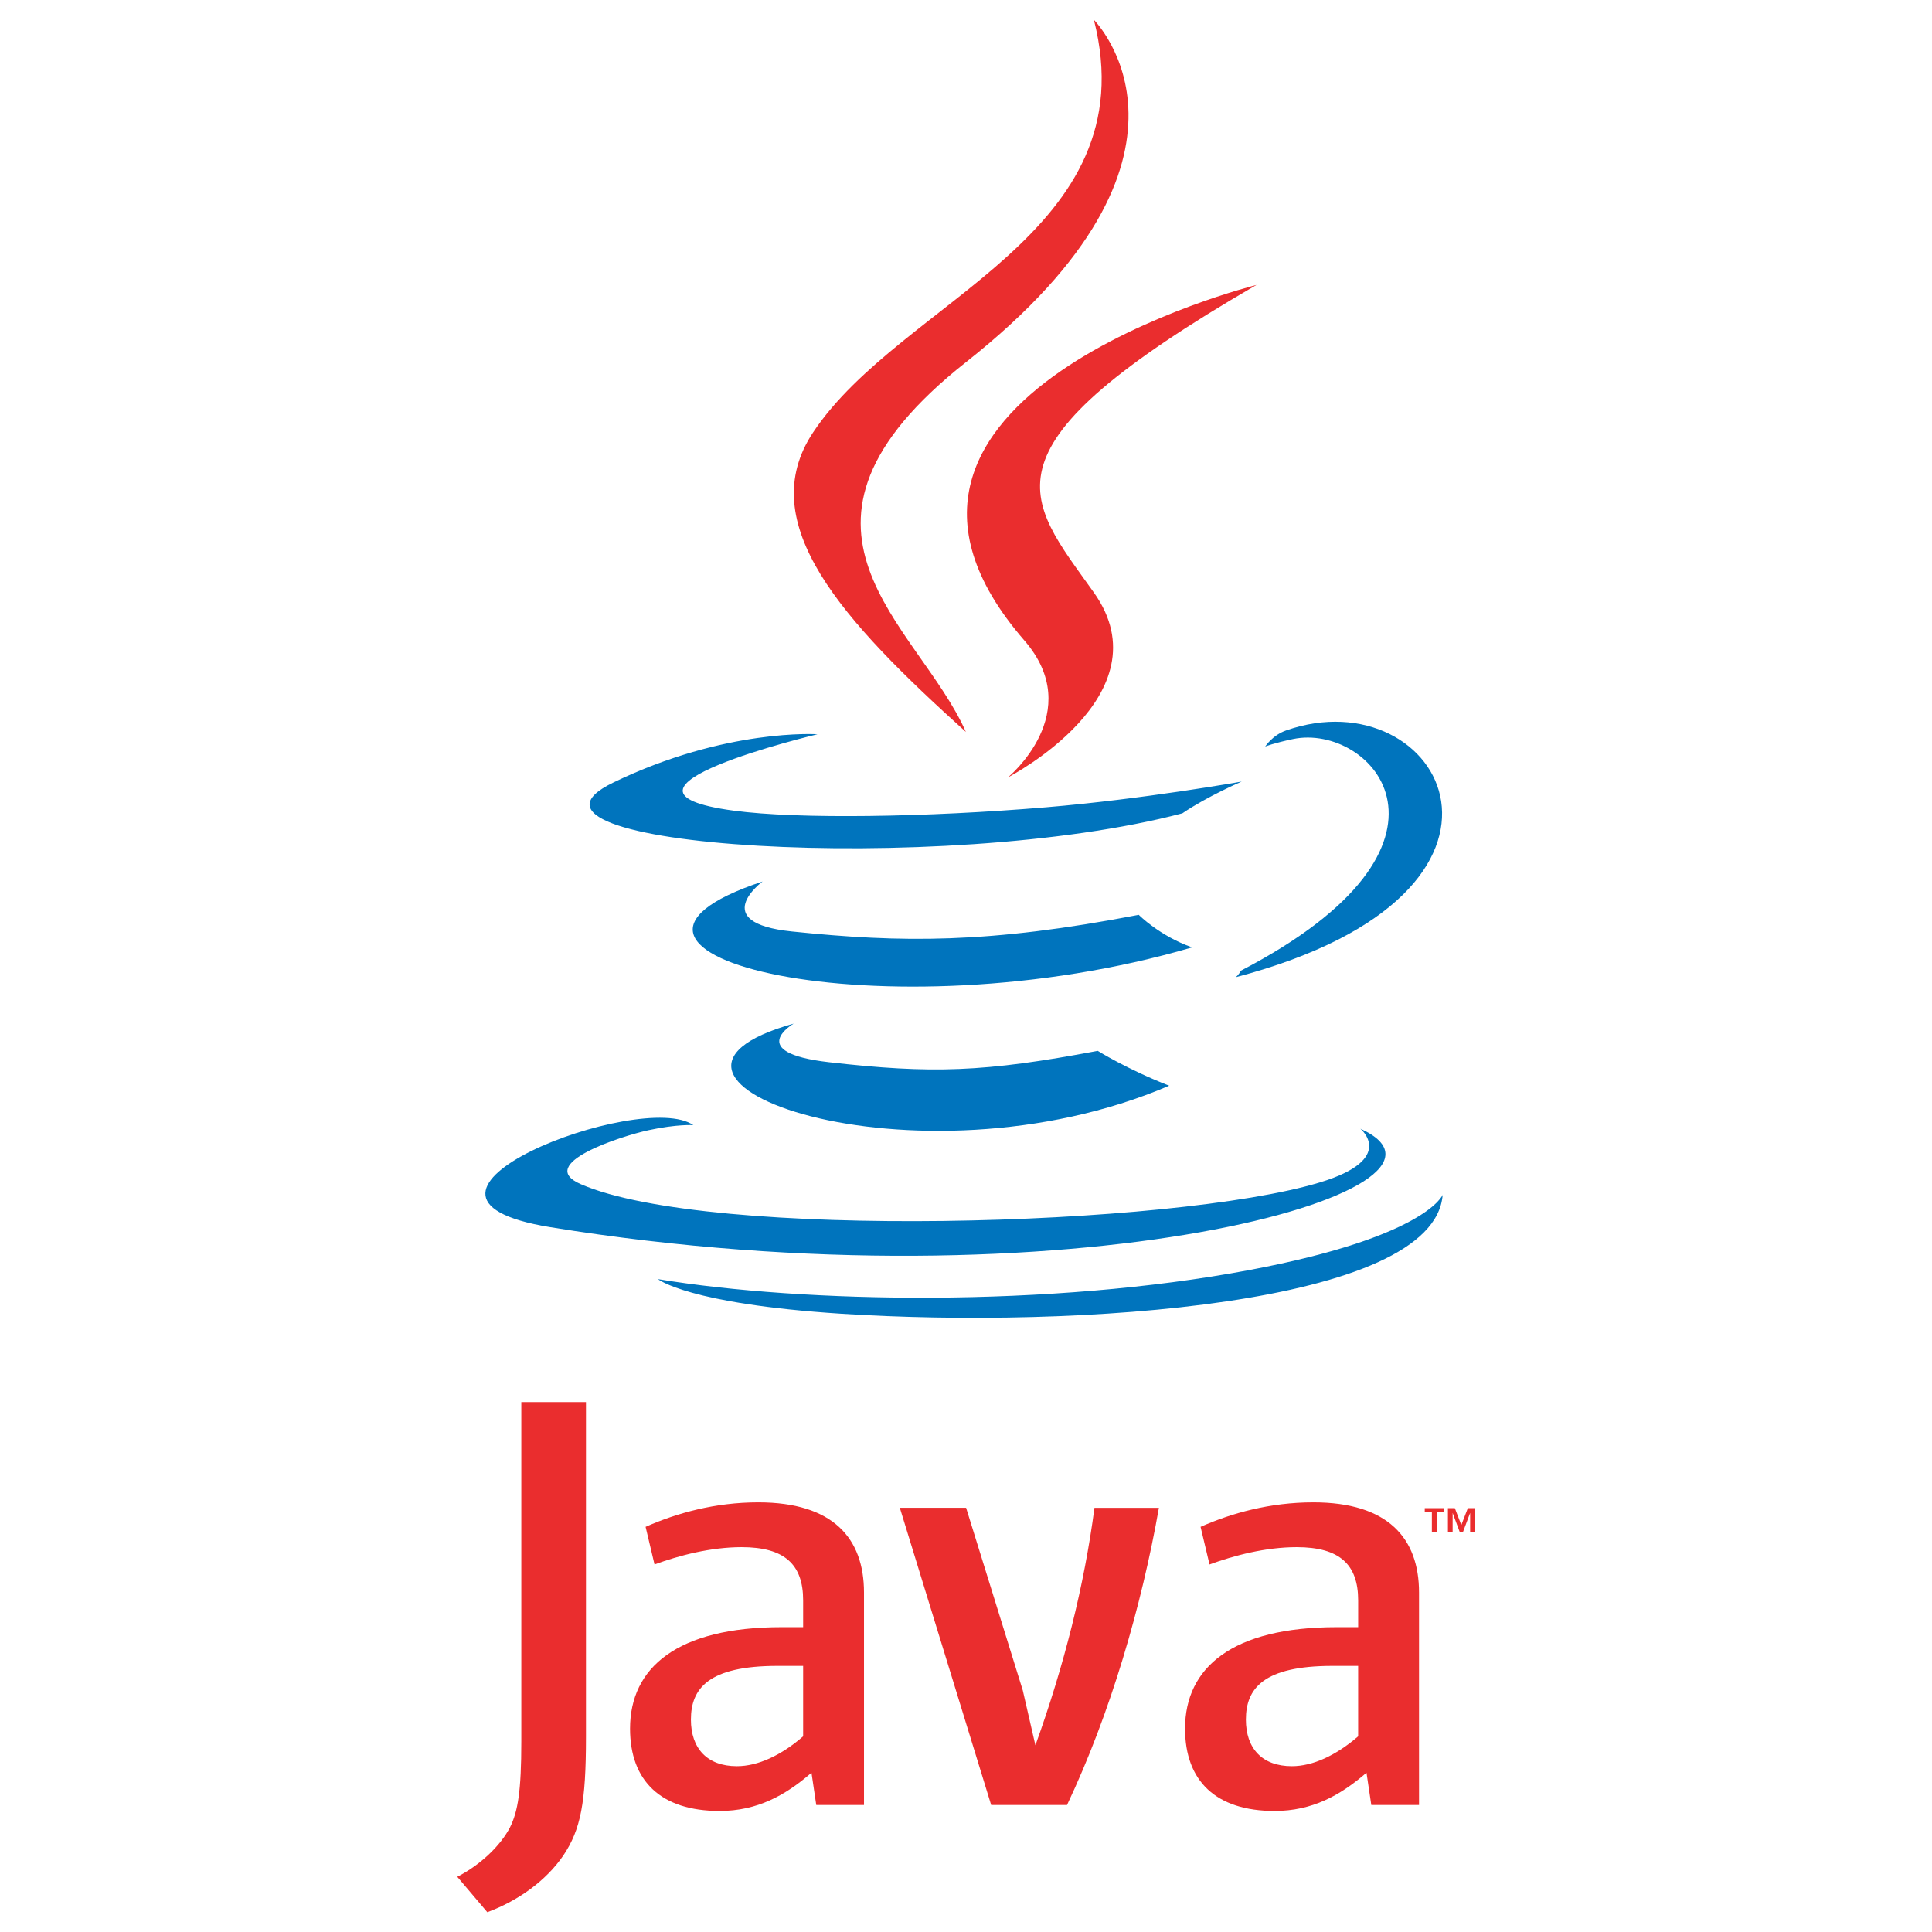
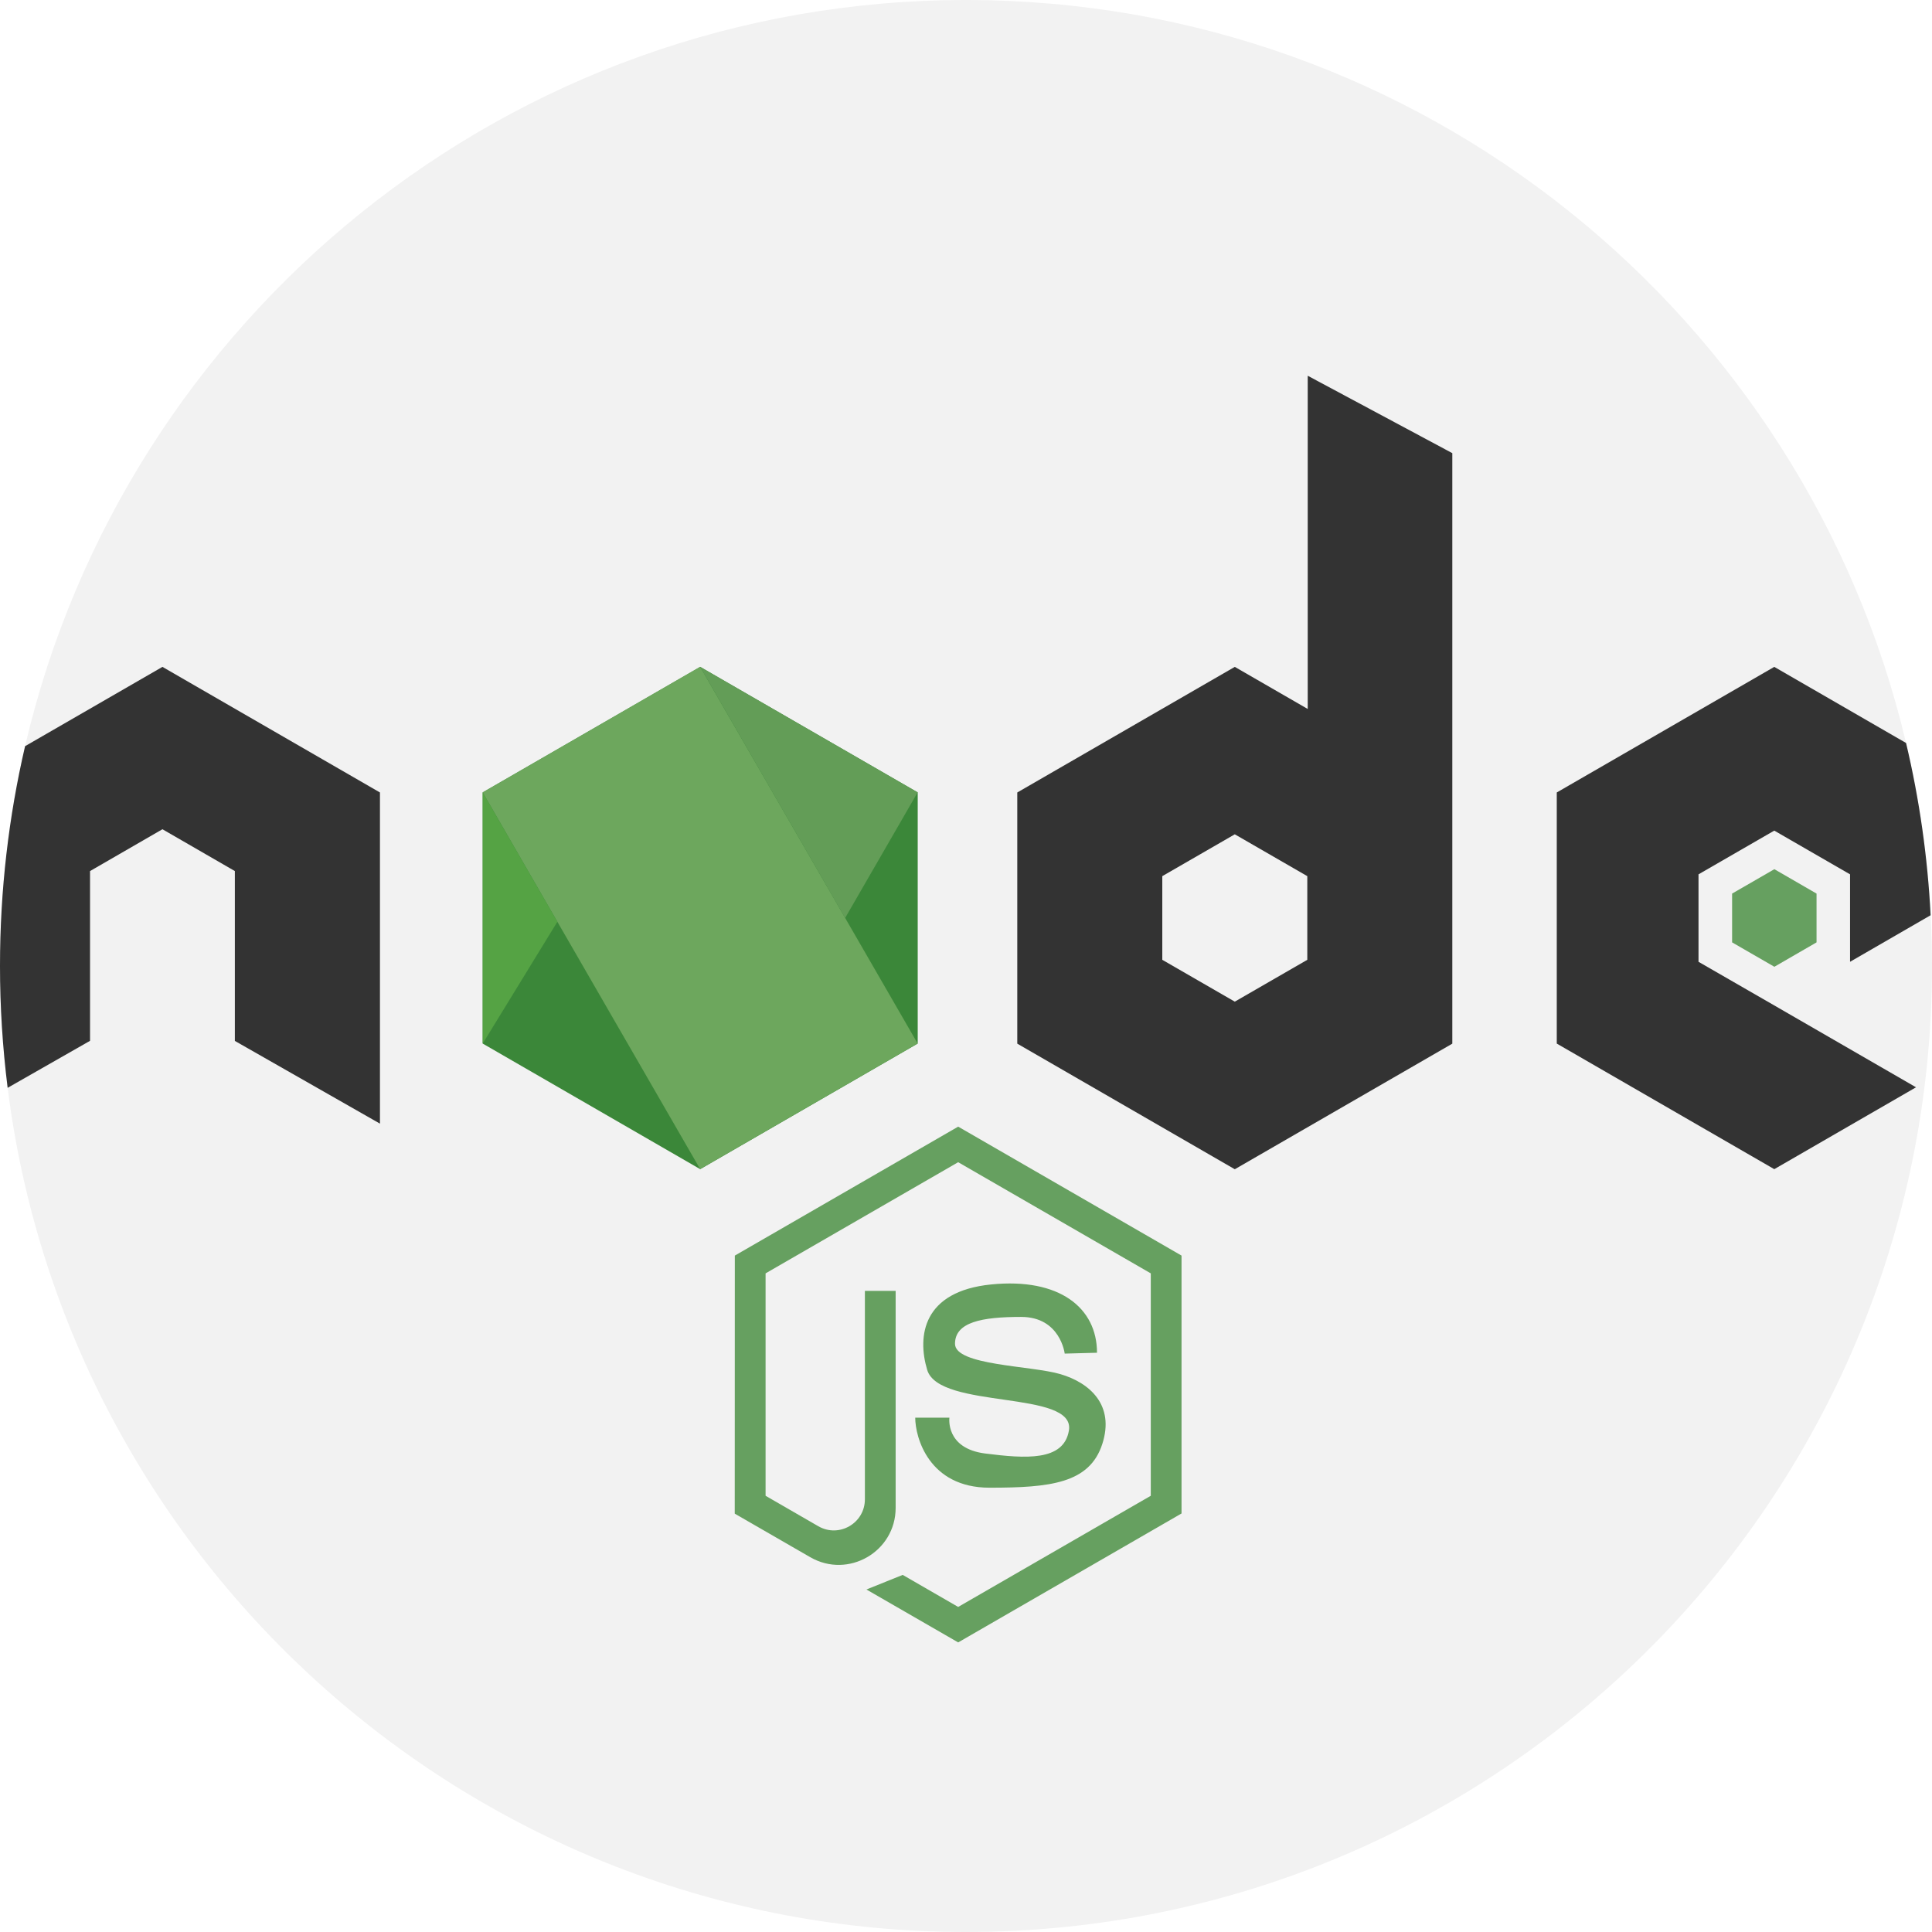
- <svg xmlns="http://www.w3.org/2000/svg" viewBox="0 0 128 128">
-   <path fill="#0074BD" d="M52.581 67.817s-3.284 1.911 2.341 2.557c6.814.778 10.297.666 17.805-.753 0 0 1.979 1.237 4.735 2.309-16.836 7.213-38.104-.418-24.881-4.113zm-2.059-9.415s-3.684 2.729 1.945 3.311c7.28.751 13.027.813 22.979-1.103 0 0 1.373 1.396 3.536 2.157-20.352 5.954-43.021.469-28.46-4.365z" />
-   <path fill="#EA2D2E" d="M67.865 42.431c4.151 4.778-1.088 9.074-1.088 9.074s10.533-5.437 5.696-12.248c-4.519-6.349-7.982-9.502 10.771-20.378.001 0-29.438 7.35-15.379 23.552z" />
-   <path fill="#0074BD" d="M90.132 74.781s2.432 2.005-2.678 3.555c-9.716 2.943-40.444 3.831-48.979.117-3.066-1.335 2.687-3.187 4.496-3.576 1.887-.409 2.965-.334 2.965-.334-3.412-2.403-22.055 4.719-9.469 6.762 34.324 5.563 62.567-2.506 53.665-6.524zm-35.97-26.134s-15.629 3.713-5.534 5.063c4.264.57 12.758.439 20.676-.225 6.469-.543 12.961-1.704 12.961-1.704s-2.279.978-3.93 2.104c-15.874 4.175-46.533 2.23-37.706-2.038 7.463-3.611 13.533-3.2 13.533-3.2zM82.2 64.317c16.135-8.382 8.674-16.438 3.467-15.353-1.273.266-1.845.496-1.845.496s.475-.744 1.378-1.063c10.302-3.62 18.223 10.681-3.322 16.345 0 0 .247-.224.322-.425z" />
-   <path fill="#EA2D2E" d="M72.474 1.313s8.935 8.939-8.476 22.682c-13.962 11.027-3.184 17.313-.006 24.498-8.15-7.354-14.128-13.828-10.118-19.852 5.889-8.842 22.204-13.131 18.6-27.328z" />
-   <path fill="#0074BD" d="M55.749 87.039c15.484.99 39.269-.551 39.832-7.878 0 0-1.082 2.777-12.799 4.981-13.218 2.488-29.523 2.199-39.191.603 0 0 1.98 1.64 12.158 2.294z" />
-   <path fill="#EA2D2E" d="M94.866 100.181h-.472v-.264h1.27v.264h-.47v1.317h-.329l.001-1.317zm2.535.066h-.006l-.468 1.251h-.216l-.465-1.251h-.005v1.251h-.312v-1.581h.457l.431 1.119.432-1.119h.454v1.581h-.302v-1.251zm-44.19 14.79c-1.46 1.266-3.004 1.978-4.391 1.978-1.974 0-3.045-1.186-3.045-3.085 0-2.055 1.146-3.56 5.738-3.56h1.697v4.667h.001zm4.031 4.548v-14.077c0-3.599-2.053-5.973-6.997-5.973-2.886 0-5.416.714-7.473 1.622l.592 2.493c1.62-.595 3.715-1.147 5.771-1.147 2.85 0 4.075 1.147 4.075 3.521v1.779h-1.424c-6.921 0-10.044 2.685-10.044 6.723 0 3.479 2.058 5.456 5.933 5.456 2.49 0 4.351-1.028 6.088-2.533l.316 2.137h3.163v-.001zm13.452 0h-5.027l-6.051-19.689h4.391l3.756 12.099.835 3.635c1.896-5.258 3.24-10.596 3.912-15.733h4.271c-1.143 6.481-3.203 13.598-6.087 19.688zm19.288-4.548c-1.465 1.266-3.01 1.978-4.392 1.978-1.976 0-3.046-1.186-3.046-3.085 0-2.055 1.149-3.56 5.736-3.56h1.701v4.667h.001zm4.033 4.548v-14.077c0-3.599-2.059-5.973-6.999-5.973-2.889 0-5.418.714-7.475 1.622l.593 2.493c1.62-.595 3.718-1.147 5.774-1.147 2.846 0 4.074 1.147 4.074 3.521v1.779h-1.424c-6.923 0-10.045 2.685-10.045 6.723 0 3.479 2.056 5.456 5.93 5.456 2.491 0 4.349-1.028 6.091-2.533l.318 2.137h3.163v-.001zm-56.693 3.346c-1.147 1.679-3.005 3.008-5.037 3.757l-1.989-2.345c1.547-.794 2.872-2.075 3.489-3.269.532-1.063.753-2.43.753-5.701V92.891h4.284v22.173c0 4.375-.348 6.144-1.5 7.867z" />
+ <svg xmlns="http://www.w3.org/2000/svg" enable-background="new 0 0 2249 2249" viewBox="0 0 2249 2249">
+   <path d="m2249 1124.5c0 621-503.5 1124.5-1124.5 1124.5-573 0-1045.9-428.5-1115.6-982.6-5.9-47.1-8.9-94.5-8.9-141.9 0-88 10.1-173.7 29.2-255.9 115.9-497.7 562.3-868.6 1095.3-868.6 531.7 0 977.2 369 1094.3 864.9 15.6 65.8 25.1 132.9 28.6 200.5 1.1 19.7 1.6 39.4 1.6 59.1z" fill="#f2f2f2" />
+   <path d="m1068.3 1214.8v-292.4l-253.2-146.1-253.2 146.1v292.4l253.2 146.2z" fill="#3b8739" />
+   <path d="m2065.4 1170.4 165 95.3-165 95.3-253.2-146.2v-292.3l253.2-146.2 153.4 88.6c15.6 65.8 25.1 132.9 28.6 200.5l-93.8 54.2v-101.8l-88.2-50.9-88.2 50.9v101.8z" fill="#333" />
+   <path d="m2114.6 1097v-56.8l-49.1-28.4-49.2 28.4v56.8l49.2 28.4z" fill="#66a060" />
+   <path d="m442.3 922.5v385.5l-168.9-96.3v-197.7l-84.3-48.7-84.3 48.7v197.6l-95.9 54.7c-5.9-47-8.9-94.4-8.9-141.8 0-88 10.1-173.7 29.2-255.9l159.9-92.3z" fill="#333" />
+   <path d="m815 776.2 253.2 438.5-253.2 146.2-253.1-438.5z" fill="#6da75d" />
+   <path d="m561.9 1214.8 86.9-141.8-86.9-150.6z" fill="#55a344" />
+   <path d="m983.8 1068.6 84.4-146.2-253.1-146.1z" fill="#639d57" />
+   <path d="m1522.3 437.4v387.9l-84.9-49-253.2 146.2v292.4l253.2 146.2 253.2-146.2v-687.4zm-.5 679.9-84.4 48.7-84.4-48.7v-97.4l84.4-48.7 84.4 48.7z" fill="#333" />
+   <g fill="#66a060">
+     <path d="m1239.4 1575.7s-5-42.7-50.7-42.7-77 6-77 31.3 88.9 25.3 122.7 35.3c33.8 9.9 63.6 35.8 48.7 81.5s-60.6 50.7-131.2 50.7-86.5-58.6-86.5-81.5h39.8s-5 35.8 41.7 41.7 91.4 9.3 97.4-26.8c8-47.7-151.1-23.9-165-70.6-11.8-39.5-5-91.4 74.5-99.4s123.2 27.2 123.2 79.5z" />
+     <path d="m855.3 1762 87.9 50.7c44.2 25.5 99.4-6.4 99.4-57.4v-252.6h-35.8v242.6c0 27.8-30.1 45.3-54.3 31.3l-61.3-35.4v-258.9l224.2-129.4 224.2 129.4v258.9l-224.2 129.4-64.6-37.3-42.2 17 106.8 61.6 260-150.1v-300.2l-260-150.1-260 150.1z" />
+   </g>
</svg>
